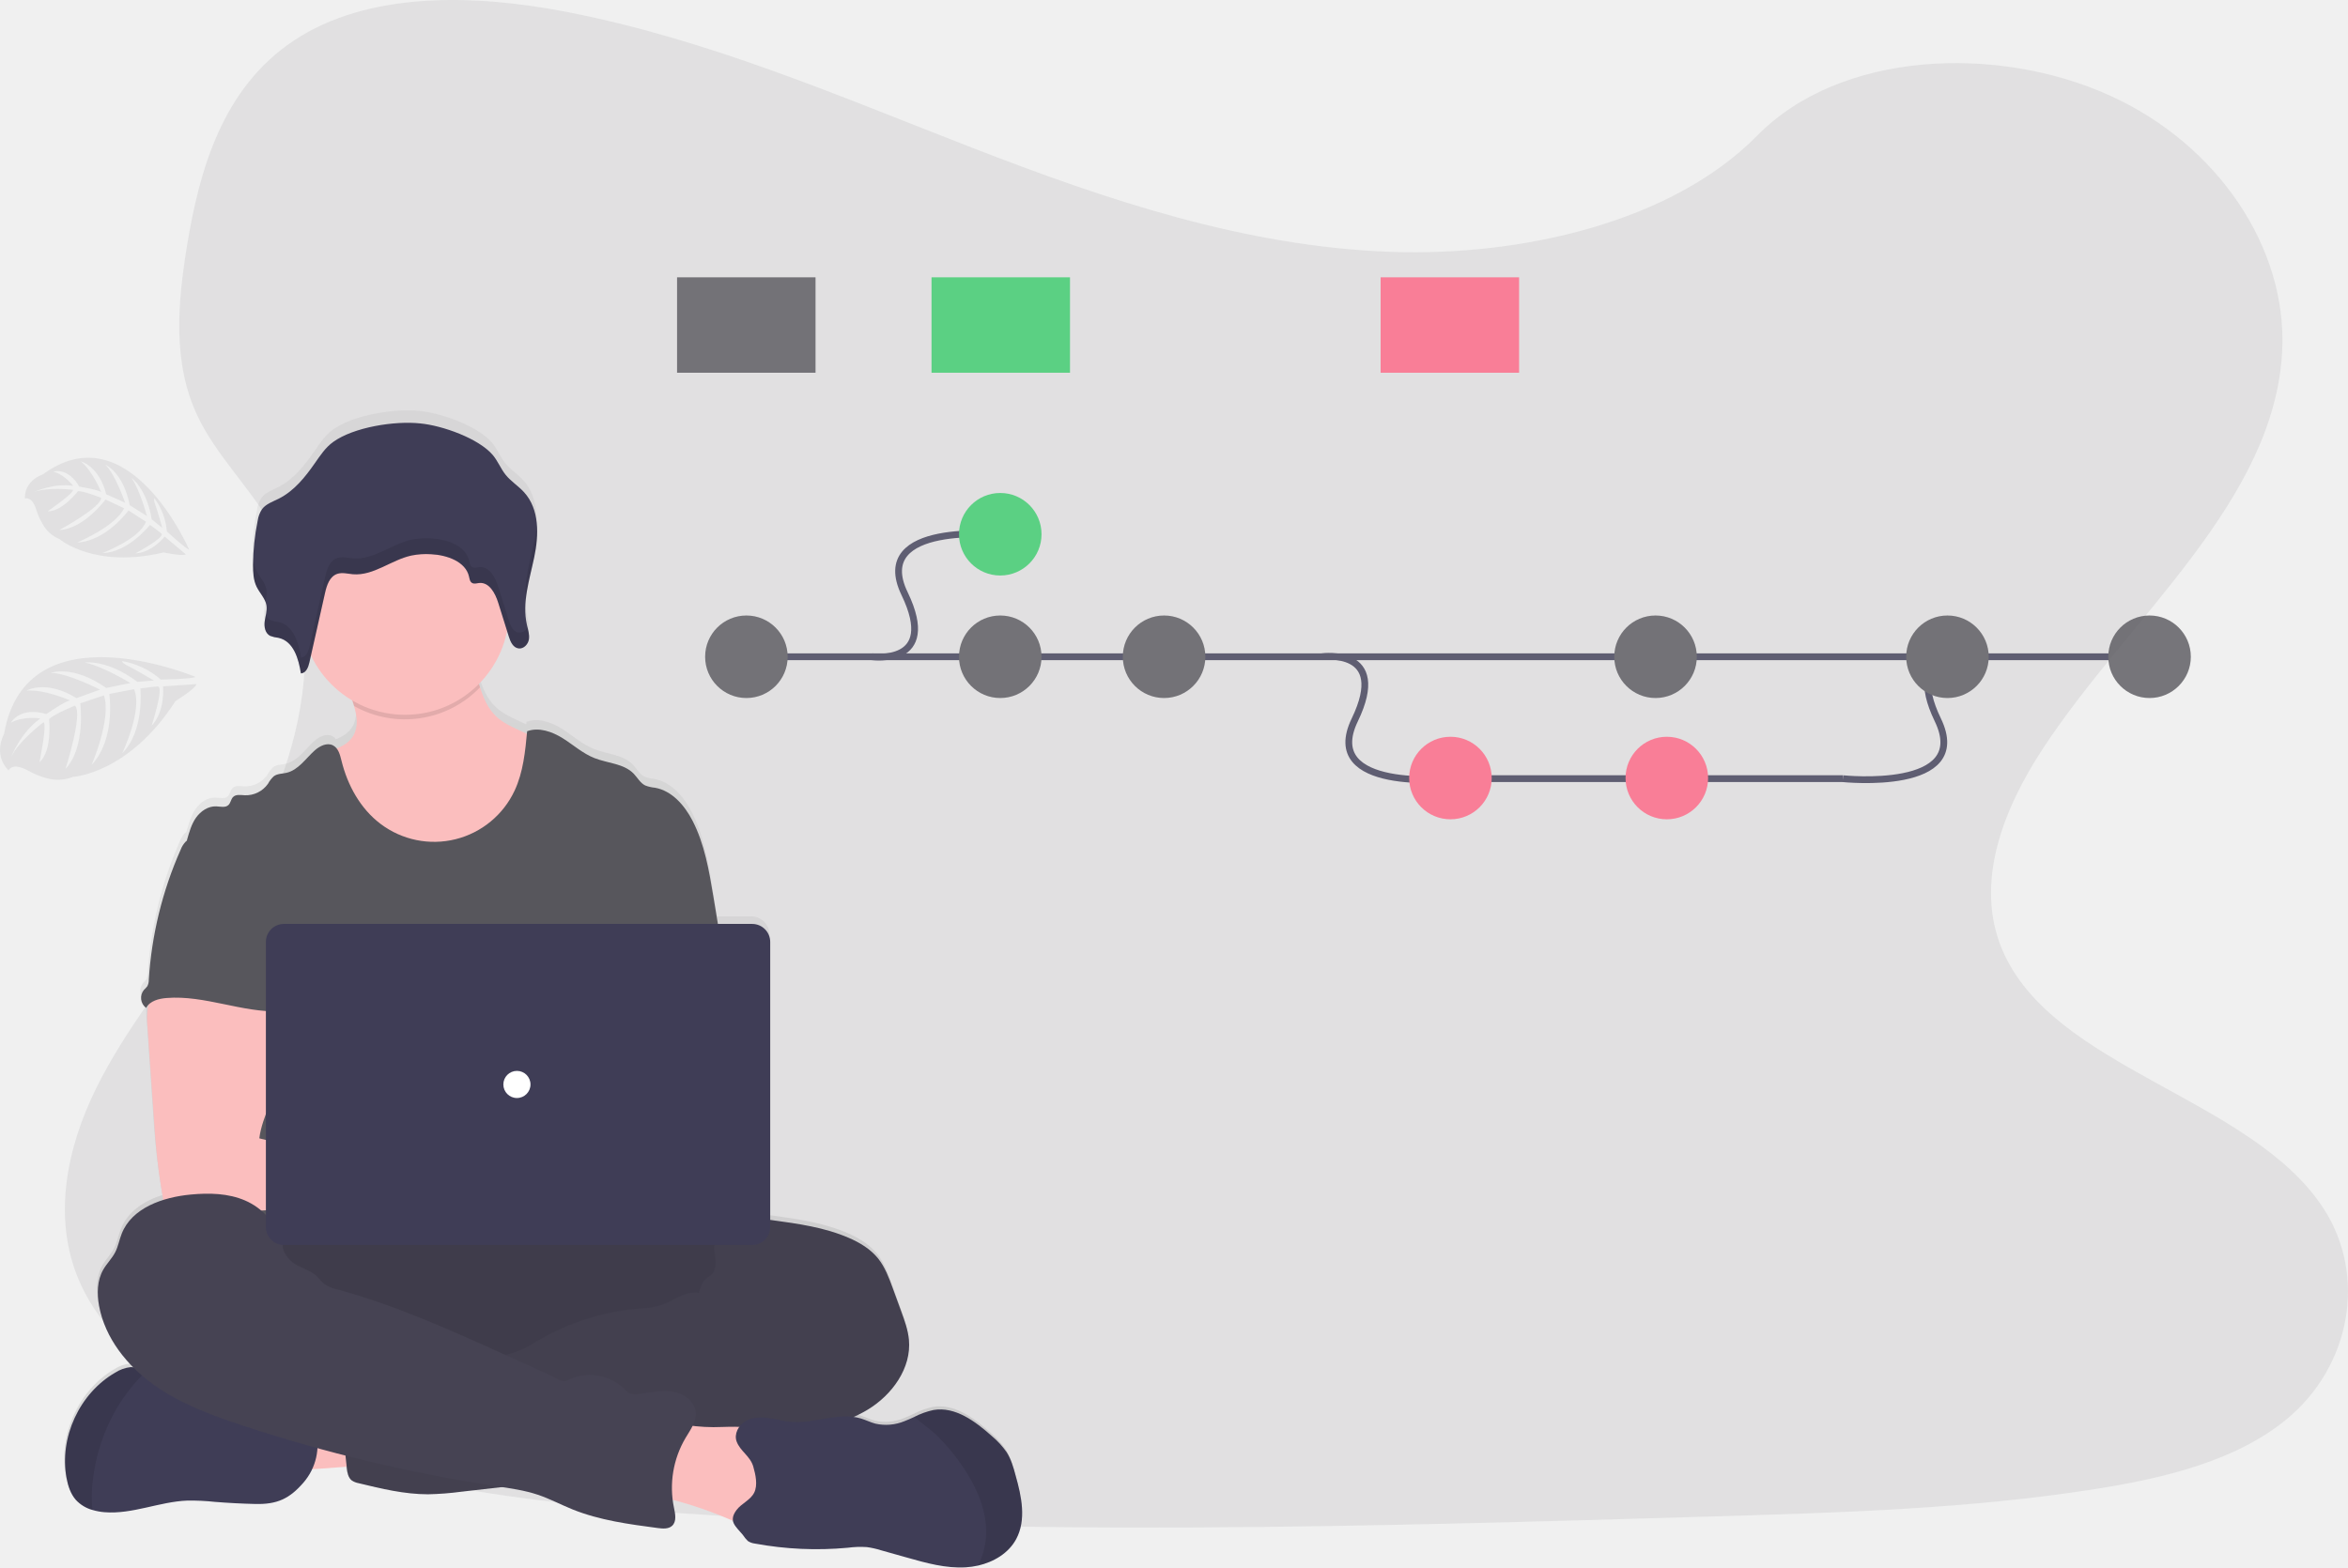
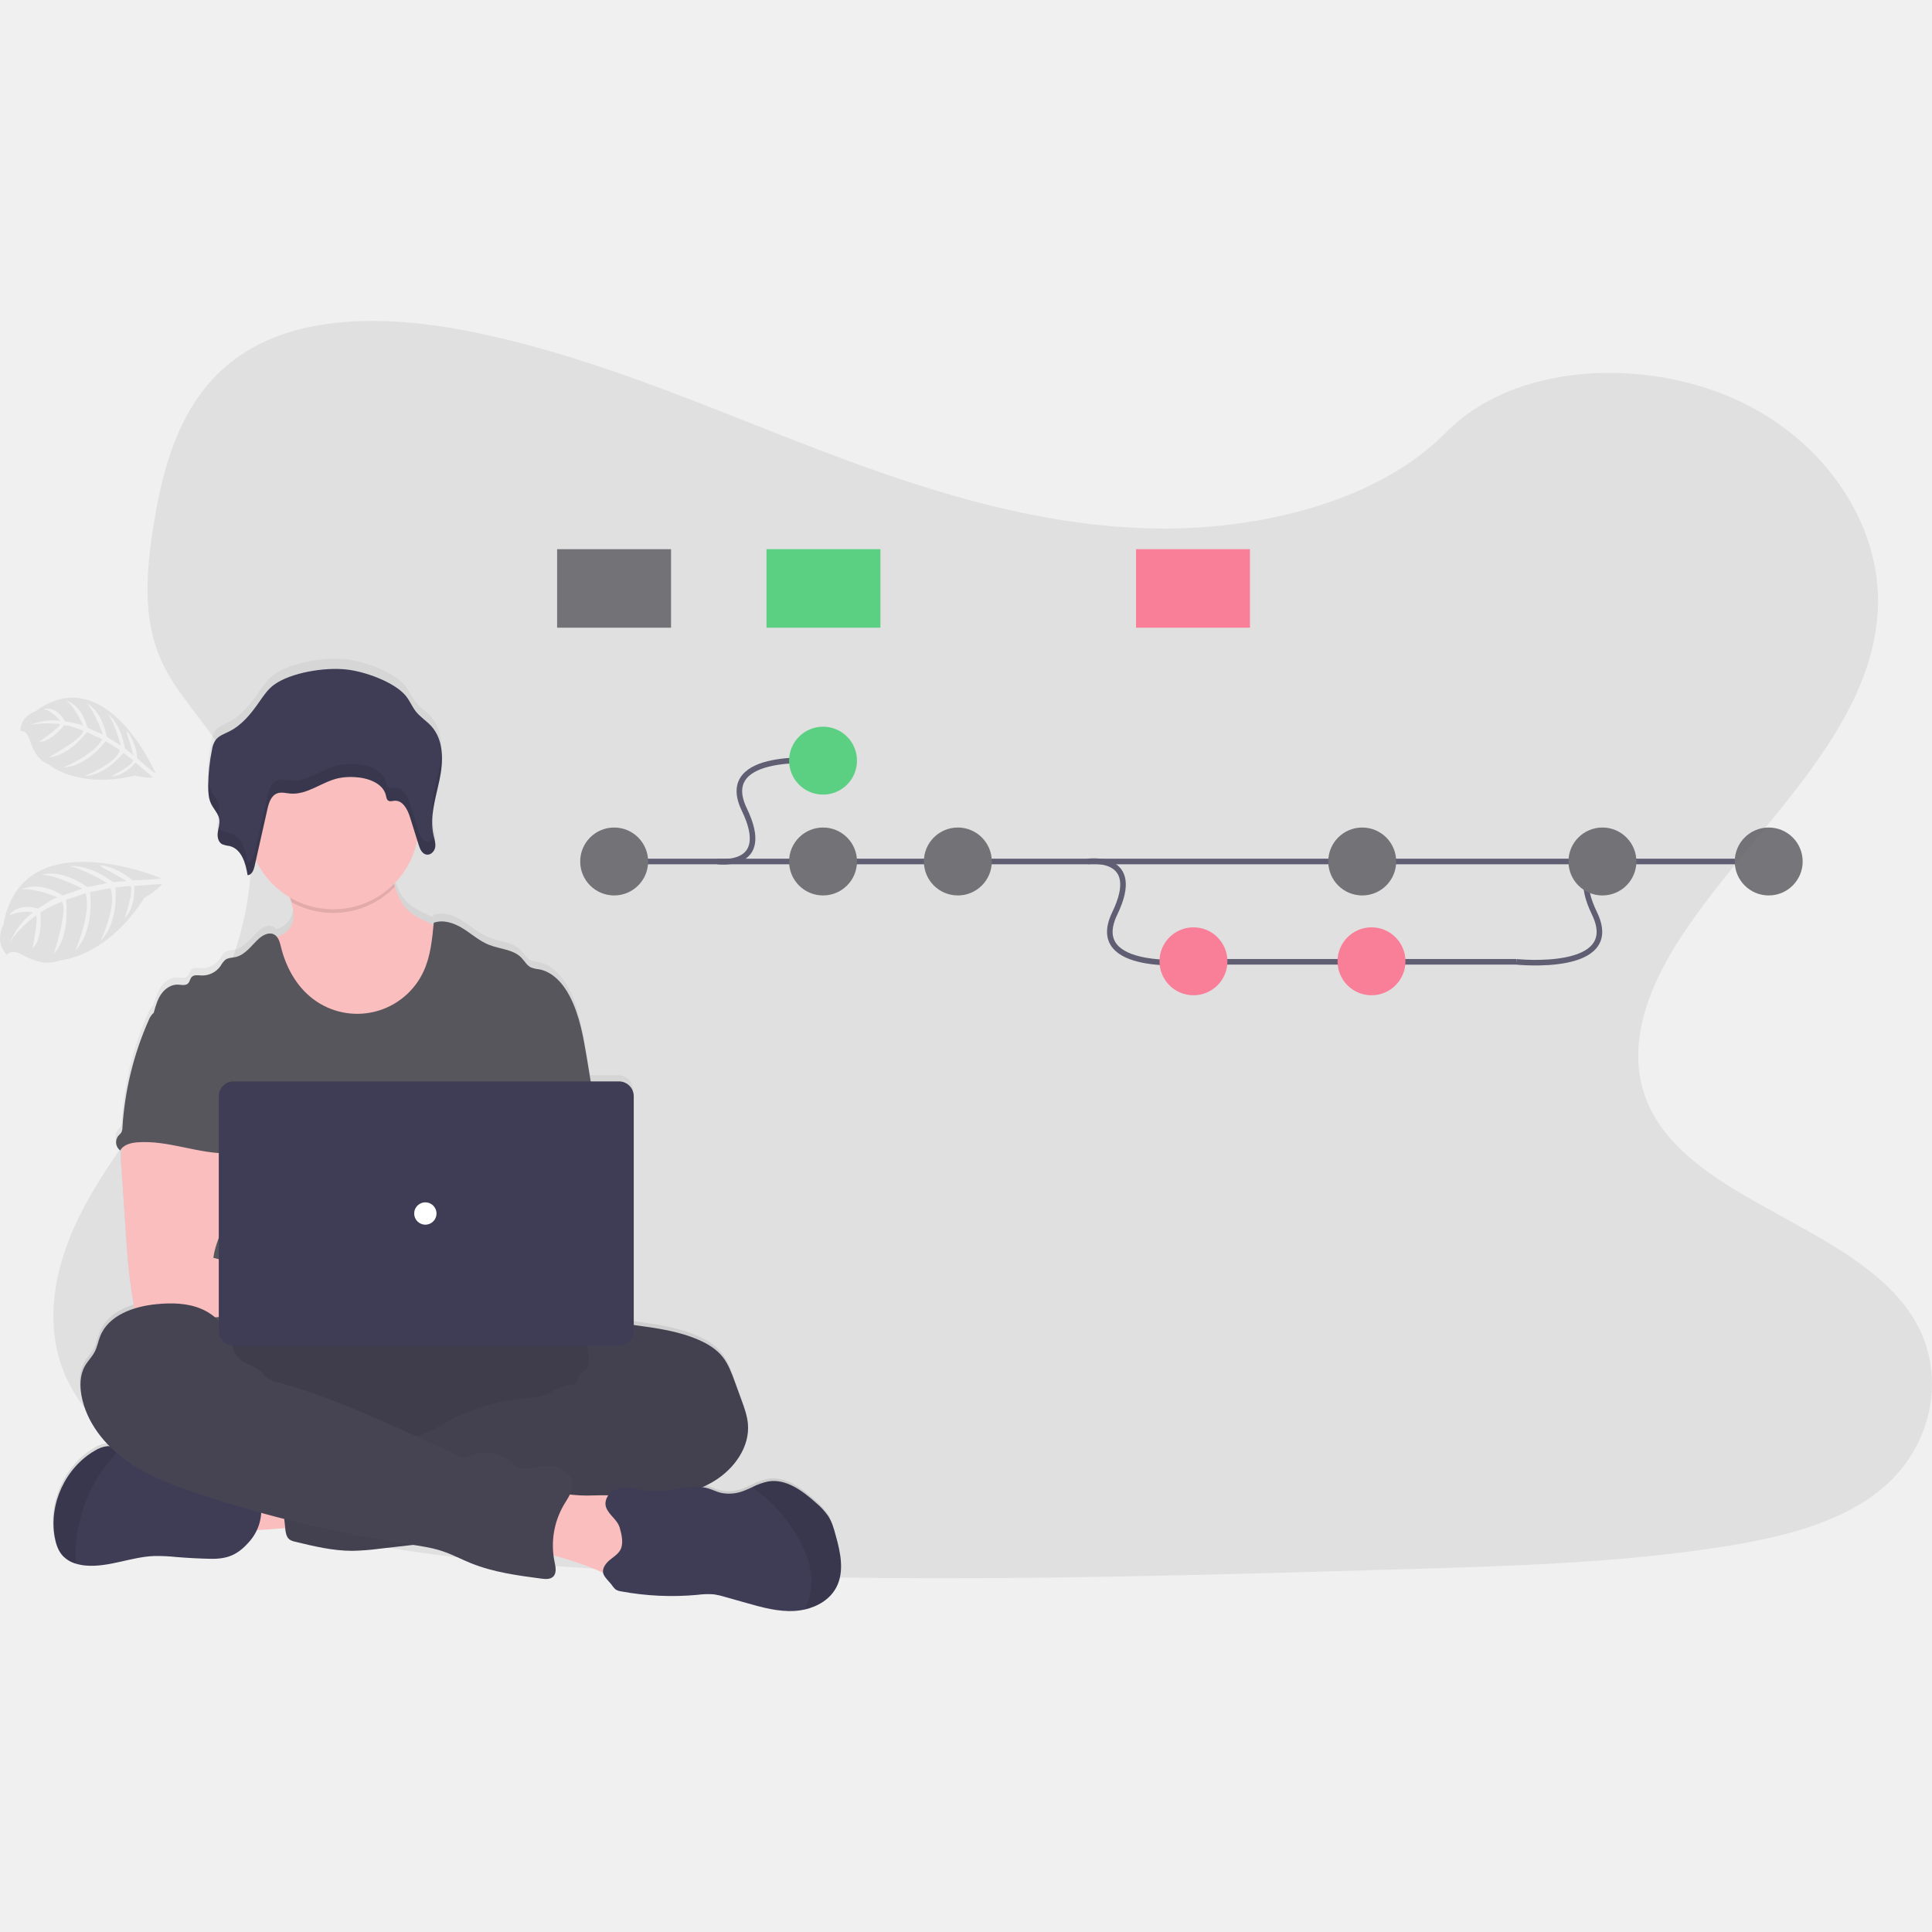
- <svg xmlns="http://www.w3.org/2000/svg" id="b543c902-2711-464d-9f40-b15eb324e31e" data-name="Layer 1" width="1038.23" height="693.31" viewBox="0 0 1038.23 693.31">
+ <svg xmlns="http://www.w3.org/2000/svg" id="b543c902-2711-464d-9f40-b15eb324e31e" data-name="Layer 1" width="100" height="100" viewBox="0 0 1038.23 693.31">
  <defs>
    <linearGradient id="be976a09-f639-4984-bf14-ee296c482822" x1="320.96" y1="796.01" x2="320.96" y2="284.81" gradientUnits="userSpaceOnUse">
      <stop offset="0" stop-color="gray" stop-opacity="0.25" />
      <stop offset="0.54" stop-color="gray" stop-opacity="0.12" />
      <stop offset="1" stop-color="gray" stop-opacity="0.1" />
    </linearGradient>
  </defs>
  <path d="M696.13,214.75c-64.72-2.25-126.36-23.14-185.23-46s-117.16-48.19-180.33-60.3c-40.63-7.79-87.09-8.89-119.83,12.89-31.5,21-41.68,57.15-47.16,90.72-4.11,25.27-6.54,51.85,4.75,75.5,7.83,16.42,21.74,30.22,31.36,45.95,33.46,54.72,9.81,122.2-26.46,175.63-17,25.06-36.74,49-49.87,75.66s-19.2,57.25-7.72,84.47c11.39,27,38.52,47.24,67.9,61.49,59.69,28.94,130,37.23,198.62,41.92,151.82,10.39,304.46,5.89,456.68,1.39,56.34-1.67,112.92-3.36,168.34-12.07,30.78-4.84,62.56-12.52,84.9-31,28.36-23.53,35.39-63.38,16.39-92.88-31.88-49.49-120-61.79-142.31-114.9-12.27-29.23.33-61.8,18.15-88.91,38.24-58.17,102.33-109.19,105.71-175.68,2.32-45.66-28.49-91.39-76.13-113-49.94-22.65-119.18-19.8-156,17.69C819.93,201.88,753.27,216.73,696.13,214.75Z" transform="translate(-80.89 -103.35)" fill="#57565c" opacity="0.1" />
  <path d="M529.62,754.84c-1-3.62-2-7.28-4-10.43a36.53,36.53,0,0,0-6.55-7.17c-7.25-6.58-16.15-13.26-25.76-11.6a34.39,34.39,0,0,0-8.54,3.12c-1.4.65-2.81,1.3-4.25,1.85a21.17,21.17,0,0,1-12.82,1.12c-2.2-.59-4.25-1.65-6.42-2.31a20.35,20.35,0,0,0-3.15-.68,53.64,53.64,0,0,0,6.09-3.21C475,718.93,483.6,707,482.4,694.24c-.41-4.29-1.88-8.4-3.34-12.45l-3.84-10.62c-1.66-4.6-3.38-9.29-6.41-13.11-3.37-4.26-8.17-7.15-13.13-9.3-10.65-4.63-22.29-6.26-33.78-7.84l-.8-.11V516.68a8,8,0,0,0-8-8H398q-1-6.12-2-12.22c-1.9-11.61-3.87-23.43-9.22-33.88-3.5-6.84-9.07-13.37-16.58-14.71a16.08,16.08,0,0,1-4.31-1c-2.2-1.08-3.4-3.48-5.09-5.25-4.36-4.57-11.45-4.64-17.29-7-5.16-2.05-9.38-5.91-14.08-8.88s-10.54-5.08-15.74-3.15c0,.38-.07.76-.11,1.13l-3.34-1.54c-3.6-1.67-7.27-3.38-10.16-6.12-3.71-3.5-5.69-8.14-7.23-13.07-.16-.51-.31-1-.47-1.55a46.43,46.43,0,0,0,12.44-23.75l.81,2.63a17.45,17.45,0,0,0,.64,1.74,6.86,6.86,0,0,0,2,2.83,3.55,3.55,0,0,0,.84.49,3.5,3.5,0,0,0,.86.22,3.2,3.2,0,0,0,1.24-.09,4.73,4.73,0,0,0,3-2.78,6,6,0,0,0,.35-1.22,6.31,6.31,0,0,0,.07-.76c0-.08,0-.16,0-.24s0-.35,0-.52,0-.18,0-.28,0-.33-.05-.5l0-.26c0-.2-.06-.4-.1-.59s0-.11,0-.16c-.05-.25-.11-.51-.16-.76,0-.06,0-.13,0-.19s-.09-.41-.14-.62-.07-.27-.1-.41l0-.06h0c-.1-.4-.19-.79-.28-1.19a34.38,34.38,0,0,1-.55-10.56,113.08,113.08,0,0,1,2.86-15.35l.21-.91c.08-.35.16-.7.23-1.06.16-.72.32-1.44.47-2.17v0l.36-1.84.27-1.64,0-.21A47.41,47.41,0,0,0,318,330h0c-.46-5.23-2.08-10.18-5.63-14.12-2.51-2.79-5.82-4.85-8.15-7.78-2.18-2.74-3.41-6.12-5.67-8.81-6.24-7.45-22.26-13.19-32.09-14.19-11.26-1.14-29.45,1.74-38.53,8.39-3.36,2.45-5.66,6-8,9.36-4.3,6.25-9.18,12.49-16.07,16-2.6,1.32-5.58,2.32-7.31,4.62a12.49,12.49,0,0,0-1.95,5.18,102.71,102.71,0,0,0-2.06,19.78h0c0,.83,0,1.66,0,2.5a18.23,18.23,0,0,0,1.56,7.23c.16.34.34.67.53,1l.12.21a39.78,39.78,0,0,1,3.2,5.45,7.22,7.22,0,0,1,.49,1.66,12.24,12.24,0,0,1-.28,4.38h0c0,.22-.09.44-.13.66l-.09.43c0,.15,0,.3-.08.44-.08.43-.15.86-.21,1.28h0a9,9,0,0,0,.22,3.46,4.55,4.55,0,0,0,2.22,3,6.5,6.5,0,0,0,1.8.56c.63.11,1.27.18,1.89.32a9.33,9.33,0,0,1,2.29.85A9.22,9.22,0,0,1,208,383.1a11,11,0,0,1,.83.84,14,14,0,0,1,1.42,1.94q.32.53.6,1.08a24.67,24.67,0,0,1,1.71,4.52c.26.93.48,1.87.67,2.81.09.42.17.84.24,1.25s.14.83.2,1.24h0a2.91,2.91,0,0,0,.8-.16c1.47-.53,2.29-2.24,2.75-3.9.08-.28.15-.55.21-.82.23-1,.47-2.1.7-3.15a46.37,46.37,0,0,0,18.25,20.1c.28.83.55,1.65.79,2.49,1.31,4.53,1.94,9.27-.33,13.23-1.62,2.81-4.34,4.54-7.38,5.74a4.88,4.88,0,0,0-1.65-1.4c-2.63-1.32-5.79.28-8,2.25-4,3.62-7.26,8.81-12.52,10-1.9.44-4,.35-5.58,1.51a13,13,0,0,0-2.59,3.4,11.92,11.92,0,0,1-10.23,5.1c-1.83-.09-4-.51-5.25.83-.93,1-1,2.58-2,3.53-1.34,1.32-3.54.68-5.41.6-3.56-.15-6.87,2.15-8.9,5.1s-3,6.48-4,10l0,.06a7.15,7.15,0,0,0-.73.61,10.55,10.55,0,0,0-2.21,3.58,170.87,170.87,0,0,0-14.1,58.18,6,6,0,0,1-.64,2.82,13.87,13.87,0,0,1-1.47,1.6,5.61,5.61,0,0,0,.93,8,6.3,6.3,0,0,1,1.07-1.42c-.11.46-.21.91-.28,1.32a35.49,35.49,0,0,0-.11,8.8q1.42,20.84,2.87,41.65c.27,3.93.54,7.85.9,11.77q1.05,11.38,3,22.67c.06.34.13.69.22,1-8.15,2.59-15.4,7.27-18.45,15.08-1.06,2.7-1.54,5.64-2.84,8.23-1.43,2.84-3.78,5.11-5.34,7.89-2.69,4.78-2.81,10.64-1.83,16,1.89,10.45,7.54,19.79,15,27.39-.33,0-.67,0-1,0a15.64,15.64,0,0,0-6.83,2.45c-15.78,9.22-24.8,29-21.51,47.06.65,3.53,1.78,7.11,4.14,9.8a15.51,15.51,0,0,0,7.28,4.46,25.29,25.29,0,0,0,5.37,1c12.3,1,24.21-4.7,36.54-5.18a98,98,0,0,1,12.23.57q8.91.74,17.85.94c9.69.23,15.14-2.35,21.32-9.59a26.1,26.1,0,0,0,3.77-5.94c5.26-.3,11.07-.76,15.27-1.1l.06.58c.23,2,.58,4.3,2.18,5.56a7.61,7.61,0,0,0,3,1.23c10.1,2.48,20.32,5,30.72,5a129.71,129.71,0,0,0,14.59-1.12l18.27-2.11a91,91,0,0,1,15.7,3.42c5.28,1.79,10.21,4.45,15.37,6.56,12,4.86,24.9,6.6,37.68,8.3,2.18.29,4.68.49,6.29-1,2.08-2,1.39-5.34.8-8.14-.24-1.15-.42-2.3-.56-3.46a175.25,175.25,0,0,1,25.24,8.76l1.43.63c.42,2.18,2.43,3.92,4.36,6.27a16,16,0,0,0,2.21,2.74,7.37,7.37,0,0,0,3.17,1.14,147.82,147.82,0,0,0,40.93,1.85,41.86,41.86,0,0,1,8.44-.29,36.58,36.58,0,0,1,6.1,1.37l11.57,3.32c8.53,2.44,17.26,4.91,26.11,4.36a33.4,33.4,0,0,0,5.33-.77c7-1.62,13.52-5.53,16.88-11.82C534.37,774.76,532.18,764.24,529.62,754.84Z" transform="translate(-80.89 -103.35)" fill="url(#be976a09-f639-4984-bf14-ee296c482822)" />
  <path d="M205.91,752.89c-2.11-4.8-4.11-10.32-2-15.12a12.85,12.85,0,0,1,6.65-6.25,32,32,0,0,1,9-2.22,125.61,125.61,0,0,1,29.26-.4c.71,5.62-.79,11.32-2.08,16.75-1.17,5-1.84,5.74-7,6C236.4,751.83,206.7,754.66,205.91,752.89Z" transform="translate(-80.89 -103.35)" fill="#fbbebe" />
  <ellipse cx="214.07" cy="577.16" rx="143" ry="40" fill="#464353" />
  <ellipse cx="214.07" cy="577.16" rx="143" ry="40" opacity="0.1" />
  <path d="M320.6,469.35a44.49,44.49,0,0,1-22.94,20.84,57.58,57.58,0,0,1-18.21,3.46c-6.79.31-13.72-.13-20.1-2.45-8.56-3.1-15.67-9.44-21-16.83s-9-15.83-12.19-24.34c-1.68-4.43-3.28-9.15-2.49-13.83,5.15-1.17,10.79-2.89,13.45-7.46,2.27-3.92,1.64-8.62.33-13.1-.37-1.27-.8-2.53-1.23-3.74-1-2.9-4.45-8.41-2-10.89,1.53-1.57,7.94-2.37,10.15-3.39,6.81-3.14,13.09-7.68,20.57-9.17,6.47-1.29,13.15-.08,19.61,1.26a6.45,6.45,0,0,1,2.42.87,5.82,5.82,0,0,1,1.8,2.7c1.84,4.48,2.92,9.43,4.4,14.1,1.54,4.89,3.52,9.48,7.23,12.95,2.89,2.71,6.57,4.41,10.17,6.06l8.86,4.06a11.65,11.65,0,0,1,4.19,2.71,10.61,10.61,0,0,1,2,5.44A50.82,50.82,0,0,1,320.6,469.35Z" transform="translate(-80.89 -103.35)" fill="#fbbebe" />
  <path d="M293.13,407.38a46,46,0,0,1-55.67,8.26c-.37-1.27-.8-2.53-1.23-3.74-1-2.9-4.45-8.41-2-10.89,1.53-1.57,7.94-2.37,10.15-3.39,6.81-3.14,13.09-7.68,20.57-9.17,6.47-1.29,13.15-.08,19.61,1.26a6.45,6.45,0,0,1,2.42.87,5.82,5.82,0,0,1,1.8,2.7C290.57,397.76,291.65,402.71,293.13,407.38Z" transform="translate(-80.89 -103.35)" opacity="0.1" />
  <circle cx="179.07" cy="270.16" r="46" fill="#fbbebe" />
  <path d="M400.11,522.8l-3.78-22.9c-1.91-11.49-3.88-23.2-9.22-33.55-3.51-6.78-9.08-13.24-16.59-14.58a16.05,16.05,0,0,1-4.32-1c-2.2-1.06-3.4-3.44-5.09-5.2-4.36-4.52-11.46-4.59-17.3-6.89-5.16-2-9.38-5.85-14.08-8.79s-10.55-5-15.75-3.12c-.84,8.95-1.73,18.1-5.53,26.25a39.28,39.28,0,0,1-59.26,14.76c-8.91-6.71-14.62-17.06-17.28-27.89-.65-2.64-1.39-5.67-3.82-6.88-2.63-1.32-5.79.28-8,2.22-4,3.59-7.27,8.73-12.53,9.94-1.9.44-4,.35-5.58,1.5a12.7,12.7,0,0,0-2.6,3.37,12,12,0,0,1-10.23,5.06c-1.83-.09-4-.51-5.25.82-.93,1-1,2.56-2,3.49-1.35,1.31-3.54.67-5.42.6-3.56-.15-6.87,2.13-8.91,5s-3,6.42-4,9.86c10.93,24.34,20.93,48.71,31.86,73.05a6.23,6.23,0,0,1,.79,3,7.31,7.31,0,0,1-1.36,3c-5.36,8.61-5.19,19.44-4.6,29.56s1.31,20.81-3.21,29.88c-1.23,2.49-2.83,4.77-4,7.26-2.74,5.64-3.73,23.68-2.13,29.74H407c-4.31-11.85-2.67-35.63-1.77-48.21.63-8.8-1-17.59-1.7-26.39C402,557.79,403.08,540.74,400.11,522.8Z" transform="translate(-80.89 -103.35)" fill="#57565c" />
  <path d="M146.25,549a35.4,35.4,0,0,0-.12,8.73L149,599c.27,3.89.54,7.77.9,11.65.69,7.53,1.72,15,3,22.46A4,4,0,0,0,157,637c12.65,2.68,25.72,2.57,38.63,1.84,19.7-1.1,39.37-3.61,59.1-3.18,5.08.11,11,0,14.08-4s1.29-10.47-2.73-13.7-9.48-4-14.64-4c-6.83-.07-13.66.9-20.47.5-6.25-.37-12.36-1.88-18.42-3.39l-17-4.23c.65-5.15,2.61-10,4.47-14.89,3.34-8.67,6.46-17.63,6.52-26.92s-3.44-19.06-11.05-24.38c-6.26-4.37-14.32-5.18-21.95-5-5.55.16-15.14-1.17-20.21,1C149.32,538.41,147,545.07,146.25,549Z" transform="translate(-80.89 -103.35)" fill="#fbbebe" />
  <path d="M411.68,643.36c3.33-1.27,7-.81,10.57-.33,11.49,1.57,23.15,3.18,33.8,7.77,5,2.14,9.76,5,13.14,9.21,3,3.79,4.75,8.43,6.41,13l3.84,10.52c1.46,4,2.94,8.08,3.35,12.33,1.2,12.59-7.41,24.46-18.24,31s-23.58,8.87-36,11.31-24.89,5.14-37.26,8a150,150,0,0,1-17.53,3.45c-13.24,1.5-27.08-.71-39.66,3.67-5,1.75-9.91,4.35-15.1,5.56a93.93,93.93,0,0,1-10.44,1.59l-23.81,2.72a129.89,129.89,0,0,1-14.6,1.12c-10.4,0-20.63-2.46-30.73-4.92a7.77,7.77,0,0,1-3-1.21c-1.6-1.26-1.95-3.49-2.18-5.51q-1.53-13.41-2.68-26.85c-.24-2.91-.42-6.06,1.17-8.51,2-3,5.9-3.94,9.46-4.52a246.88,246.88,0,0,1,45.68-3.17c5.81-5.81,15.39-5.84,23-9a68.39,68.39,0,0,0,8.11-4.41,106,106,0,0,1,44.53-14.07,41.45,41.45,0,0,0,9.11-1.3c5.89-1.83,11.26-6.81,17.31-5.59.75-2.07,1.27-4.84,3-6.26.86-.73,1.92-1.22,2.71-2,1.67-1.69,1.82-4.35,1.57-6.71s-.81-4.78-.2-7.08a9.79,9.79,0,0,1,1.11-2.47C401.12,645.52,405.65,642.86,411.68,643.36Z" transform="translate(-80.89 -103.35)" fill="#464353" />
  <path d="M411.68,643.36c3.33-1.27,7-.81,10.57-.33,11.49,1.57,23.15,3.18,33.8,7.77,5,2.14,9.76,5,13.14,9.21,3,3.79,4.75,8.43,6.41,13l3.84,10.52c1.46,4,2.94,8.08,3.35,12.33,1.2,12.59-7.41,24.46-18.24,31s-23.58,8.87-36,11.31-24.89,5.14-37.26,8a150,150,0,0,1-17.53,3.45c-13.24,1.5-27.08-.71-39.66,3.67-5,1.75-9.91,4.35-15.1,5.56a93.93,93.93,0,0,1-10.44,1.59l-23.81,2.72a129.89,129.89,0,0,1-14.6,1.12c-10.4,0-20.63-2.46-30.73-4.92a7.77,7.77,0,0,1-3-1.21c-1.6-1.26-1.95-3.49-2.18-5.51q-1.53-13.41-2.68-26.85c-.24-2.91-.42-6.06,1.17-8.51,2-3,5.9-3.94,9.46-4.52a246.88,246.88,0,0,1,45.68-3.17c5.81-5.81,15.39-5.84,23-9a68.39,68.39,0,0,0,8.11-4.41,106,106,0,0,1,44.53-14.07,41.45,41.45,0,0,0,9.11-1.3c5.89-1.83,11.26-6.81,17.31-5.59.75-2.07,1.27-4.84,3-6.26.86-.73,1.92-1.22,2.71-2,1.67-1.69,1.82-4.35,1.57-6.71s-.81-4.78-.2-7.08a9.79,9.79,0,0,1,1.11-2.47C401.12,645.52,405.65,642.86,411.68,643.36Z" transform="translate(-80.89 -103.35)" opacity="0.05" />
  <path d="M215.11,759.07c-6.19,7.17-11.64,9.73-21.33,9.5q-8.94-.21-17.86-.93a100.2,100.2,0,0,0-12.24-.57c-12.34.48-24.25,6.13-36.56,5.14a25.92,25.92,0,0,1-5.37-1,15.63,15.63,0,0,1-7.29-4.42c-2.36-2.67-3.49-6.21-4.14-9.71-3.29-17.94,5.73-37.48,21.52-46.61a15.78,15.78,0,0,1,6.84-2.43,16.21,16.21,0,0,1,6.92,1.52l.15.06a52.33,52.33,0,0,1,17.14,11.44,9.66,9.66,0,0,0,2.62,2.11,9,9,0,0,0,3.09.58l13.14.83a31.14,31.14,0,0,1,6.6.91,52.46,52.46,0,0,1,6.94,3c7.07,3.16,14.91,4,22.55,5.22a3.37,3.37,0,0,1,2,.8,3.13,3.13,0,0,1,.62,1.3A25.51,25.51,0,0,1,215.11,759.07Z" transform="translate(-80.89 -103.35)" fill="#3f3d56" />
  <path d="M145.75,709.63a78.9,78.9,0,0,0-13.15,16.44,82.28,82.28,0,0,0-10.74,32.54,60.4,60.4,0,0,0-.11,12.61,15.63,15.63,0,0,1-7.29-4.42c-2.36-2.67-3.49-6.21-4.14-9.71-3.29-17.94,5.73-37.48,21.52-46.61a15.78,15.78,0,0,1,6.84-2.43,16.21,16.21,0,0,1,6.92,1.52Z" transform="translate(-80.89 -103.35)" opacity="0.1" />
  <path d="M400.24,734.51c7.35-.2,15.6-.57,21,4.38,5.15,4.68,5.83,12.4,6.17,19.35l.39,8.07c.12,2.46.22,5-.77,7.28-1.76,4-6.59,5.93-11,5.7s-8.46-2.16-12.49-3.9a175.7,175.7,0,0,0-34-10.71q.57-8.37,1.9-16.66c.61-3.83.71-10.24,3.27-13.42,2.71-3.36,6.24-1.54,9.92-.92A79.63,79.63,0,0,0,400.24,734.51Z" transform="translate(-80.89 -103.35)" fill="#fbbebe" />
  <path d="M206,653.42c0,1-1.57,0-1.71-1.07-1.1-8.09-7.52-14.76-15-18s-16-3.41-24.1-2.64c-12.25,1.16-26,5.85-30.48,17.3-1.06,2.68-1.54,5.58-2.84,8.15-1.44,2.82-3.79,5.07-5.35,7.81-2.69,4.74-2.8,10.55-1.83,15.91,2.61,14.3,12.39,26.53,24.24,35s25.7,13.53,39.51,18.09a685.19,685.19,0,0,0,112,26.75c6.16.93,12.38,1.79,18.28,3.77,5.28,1.77,10.22,4.42,15.38,6.5,12,4.82,24.91,6.54,37.7,8.23,2.18.28,4.68.48,6.29-1,2.08-1.93,1.39-5.29.8-8.06A43.35,43.35,0,0,1,384,739.4c2.14-3.6,4.92-7.29,4.52-11.46-.48-4.86-5.32-8.3-10.14-9.08s-9.72.37-14.56,1c-1.67.22-3.49.36-4.95-.49a9.89,9.89,0,0,1-1.94-1.72,21.93,21.93,0,0,0-25.54-3.57c-1.79,1-4.5-1.23-6.36-2.07L304,702.49c-24.16-10.93-48.44-21.91-74-28.83a15.54,15.54,0,0,1-5.7-2.37c-1.27-1-2.18-2.36-3.35-3.47-2.55-2.41-6.1-3.37-9.16-5.08S205.3,656.85,206,653.42Z" transform="translate(-80.89 -103.35)" fill="#464353" />
  <path d="M530.21,784.11c-3.36,6.23-9.88,10.11-16.88,11.71a33.5,33.5,0,0,1-5.34.76c-8.85.55-17.59-1.9-26.12-4.32L470.29,789a36.55,36.55,0,0,0-6.1-1.36,41.86,41.86,0,0,0-8.44.29,149.59,149.59,0,0,1-41-1.84,7.23,7.23,0,0,1-3.17-1.13,15.75,15.75,0,0,1-2.21-2.71c-3.15-3.79-6.54-6-2.81-11,2.15-2.9,6.14-4.35,7.81-7.68s.6-8.06-.39-11.5c-1.35-4.75-5.79-6.8-7.38-11.16-1.19-3.29.81-7.11,3.82-8.9s6.73-1.93,10.2-1.47,6.87,1.44,10.36,1.71c10.26.82,20.75-4.47,30.6-1.49,2.17.66,4.22,1.71,6.42,2.29a21.35,21.35,0,0,0,12.83-1.11c1.44-.54,2.85-1.19,4.25-1.83a34.23,34.23,0,0,1,8.55-3.09c9.61-1.65,18.52,5,25.77,11.49a36.44,36.44,0,0,1,6.55,7.1c2,3.12,3.06,6.75,4,10.33C532.6,765.19,534.79,775.61,530.21,784.11Z" transform="translate(-80.89 -103.35)" fill="#3f3d56" />
  <path d="M530.21,784.11c-3.36,6.23-9.88,10.11-16.88,11.71a32.69,32.69,0,0,0,3.55-17.16c-.6-9.51-4.78-18.47-10.11-26.37a93.4,93.4,0,0,0-11.14-13.57c-3.18-3.2-7.09-5.74-10.51-8.67a34.23,34.23,0,0,1,8.55-3.09c9.61-1.65,18.52,5,25.77,11.49a36.44,36.44,0,0,1,6.55,7.1c2,3.12,3.06,6.75,4,10.33C532.6,765.19,534.79,775.61,530.21,784.11Z" transform="translate(-80.89 -103.35)" opacity="0.1" />
  <path d="M163,475.61a10.35,10.35,0,0,0-2.22,3.55,167.86,167.86,0,0,0-14.1,57.62,5.76,5.76,0,0,1-.65,2.79,12.21,12.21,0,0,1-1.47,1.59,5.52,5.52,0,0,0,.94,8c1.65-3.11,5.6-4.12,9.11-4.39,16.81-1.33,33.23,6.49,50.09,5.9-1.19-4.11-2.9-8.06-3.87-12.22-4.29-18.47,6.41-38.58-.15-56.37-1.31-3.56-3.5-7.06-6.95-8.62a18.51,18.51,0,0,0-4.45-1.18c-4.26-.77-12.74-4.06-16.86-2.74-1.52.49-2.12,1.92-3.38,2.78C167.13,473.55,164.59,474,163,475.61Z" transform="translate(-80.89 -103.35)" fill="#57565c" />
  <rect x="117.57" y="408.66" width="223" height="142" rx="7.97" fill="#3f3d56" />
  <circle cx="228.57" cy="479.66" r="6" fill="#fff" />
  <path d="M228.18,298.85c-3.36,2.43-5.66,5.92-8,9.27-4.31,6.19-9.19,12.37-16.08,15.82-2.61,1.31-5.59,2.3-7.32,4.58a12.34,12.34,0,0,0-1.95,5.13,101.65,101.65,0,0,0-2.06,19.6c0,3.28.14,6.66,1.59,9.64,1.37,2.8,3.84,5.17,4.35,8.22.39,2.38-.49,4.75-.8,7.14s.23,5.22,2.44,6.36a14.79,14.79,0,0,0,3.7.87c6.65,1.48,8.88,9.28,9.89,15.73,2.26-.13,3.28-2.72,3.75-4.83l6.93-30.81c.75-3.34,2-7.21,5.33-8.38,2.23-.77,4.67-.05,7,.15,9.15.75,16.89-6.32,25.84-8.27a33,33,0,0,1,8.71-.58c7.06.35,15.27,3.25,16.77,9.84.25,1.07.4,2.35,1.4,2.88s2.05.08,3.1,0c4.48-.45,7.12,4.59,8.41,8.71l4.7,15c.7,2.27,1.88,4.94,4.34,5.23,2.27.28,4.2-1.87,4.54-4s-.4-4.34-.89-6.48c-2.21-9.85,1.17-19.93,3.23-29.8s2.43-21.21-4.48-28.81c-2.51-2.75-5.81-4.8-8.15-7.7-2.18-2.72-3.41-6.06-5.67-8.73-6.25-7.37-22.28-13.06-32.11-14C255.46,289.41,237.26,292.26,228.18,298.85Z" transform="translate(-80.89 -103.35)" fill="#3f3d56" />
  <g opacity="0.1">
    <path d="M310.26,383.15c-2.46-.3-3.64-3-4.34-5.23q-2.35-7.51-4.7-15c-1.29-4.13-3.93-9.17-8.41-8.71-1.05.11-2.18.52-3.1,0s-1.15-1.81-1.4-2.88c-1.5-6.6-9.71-9.49-16.77-9.84a33.43,33.43,0,0,0-8.71.57c-8.95,2-16.69,9-25.84,8.27-2.36-.19-4.8-.91-7-.14-3.37,1.16-4.58,5-5.33,8.38l-6.93,30.8c-.47,2.12-1.49,4.71-3.75,4.83-1-6.44-3.24-14.24-9.89-15.72a15.72,15.72,0,0,1-3.7-.87,4.34,4.34,0,0,1-1.93-2.15c-.18.93-.39,1.86-.51,2.79-.3,2.38.23,5.22,2.44,6.36a14.79,14.79,0,0,0,3.7.87c6.65,1.48,8.88,9.28,9.89,15.73,2.26-.13,3.28-2.72,3.75-4.83l6.93-30.81c.75-3.34,2-7.21,5.33-8.38,2.23-.77,4.67-.05,7,.15,9.15.75,16.89-6.32,25.84-8.27a33,33,0,0,1,8.71-.58c7.06.35,15.27,3.25,16.77,9.84.25,1.07.4,2.35,1.4,2.88s2.05.08,3.1,0c4.48-.45,7.12,4.59,8.41,8.71q2.34,7.51,4.7,15c.7,2.27,1.88,4.94,4.34,5.23,2.27.28,4.2-1.87,4.54-4a13.58,13.58,0,0,0-.6-5.31A4.13,4.13,0,0,1,310.26,383.15Z" transform="translate(-80.89 -103.35)" />
    <path d="M198.72,364.11c-.51-3.05-3-5.42-4.35-8.22a16.45,16.45,0,0,1-1.48-6c0,1.12-.1,2.24-.11,3.37,0,3.28.14,6.66,1.59,9.64,1.11,2.27,2.94,4.27,3.86,6.58A15.06,15.06,0,0,0,198.72,364.11Z" transform="translate(-80.89 -103.35)" />
    <path d="M317.14,342.83c-1.82,8.72-4.66,17.6-3.78,26.34.57-6.45,2.45-12.94,3.78-19.34A51,51,0,0,0,318.3,335,61.14,61.14,0,0,1,317.14,342.83Z" transform="translate(-80.89 -103.35)" />
  </g>
  <g opacity="0.8">
    <line x1="330.04" y1="290.49" x2="955.1" y2="290.49" fill="none" stroke="#3f3d56" stroke-miterlimit="10" stroke-width="3" />
    <path d="M466.46,393.83s29.89,4.15,14.41-27.92,42-26,42-26" transform="translate(-80.89 -103.35)" fill="none" stroke="#3f3d56" stroke-miterlimit="10" stroke-width="3" />
    <path d="M665.53,393.83s29.89-4.14,14.41,27.93,42,26,42,26" transform="translate(-80.89 -103.35)" fill="none" stroke="#3f3d56" stroke-miterlimit="10" stroke-width="3" />
    <path d="M952.16,393.83s-29.9-4.14-14.41,27.93-42,26-42,26" transform="translate(-80.89 -103.35)" fill="none" stroke="#3f3d56" stroke-miterlimit="10" stroke-width="3" />
    <line x1="814.86" y1="344.4" x2="649.93" y2="344.4" fill="none" stroke="#3f3d56" stroke-miterlimit="10" stroke-width="3" />
    <circle cx="330.04" cy="290.49" r="18.25" fill="#57565c" />
    <circle cx="442.29" cy="236.3" r="18.25" fill="#3acc6c" />
    <circle cx="442.29" cy="290.49" r="18.25" fill="#57565c" />
    <circle cx="514.73" cy="290.49" r="18.25" fill="#57565c" />
    <circle cx="641.35" cy="344.13" r="18.25" fill="#ff6584" />
    <circle cx="737.03" cy="344.13" r="18.25" fill="#ff6584" />
    <circle cx="732.04" cy="290.49" r="18.25" fill="#57565c" />
    <circle cx="950.48" cy="290.49" r="18.25" fill="#57565c" />
    <circle cx="861.12" cy="290.49" r="18.25" fill="#57565c" />
    <rect x="299.38" y="122.66" width="61.23" height="42.2" fill="#57565c" />
    <rect x="411.9" y="122.66" width="61.23" height="42.2" fill="#3acc6c" />
    <rect x="610.48" y="122.66" width="61.23" height="42.2" fill="#ff6584" />
  </g>
  <g opacity="0.1">
    <path d="M167.24,402.71S92.47,371.27,82.67,428c0,0-5.11,8.84,2,16.14,0,0,1.53-3.92,8.75.13a37.17,37.17,0,0,0,8.16,3.32,18.36,18.36,0,0,0,11.62-.62h0s24.59-1.33,45.27-33.5c0,0,8.87-5.48,9.31-7.54l-14.82,1s1.14,10.85-5,17.36c0,0,5.44-16.84,2.83-17.31-.53-.1-7.83.86-7.83.86s1.89,18.87-8,28.63c0,0,9.18-19.19,5.19-28.29l-10.94,2.11s3,19.85-7.82,31.39c0,0,8.9-20.4,5.46-30.76l-10.47,3.52s2.52,19.41-6.53,29c0,0,7.9-24.61,4.18-28,0,0-9.42,3.82-11.43,6,0,0,1.49,14-4.26,19.05,0,0,3.53-17,1.78-17.7,0,0-10.94,8.24-14.28,15.35,0,0,4.16-10.86,12.91-17,0,0-7.35-1.24-13,1.83,0,0,3.78-7.21,15.65-3.79,0,0,8.79-6.09,10.55-6,0,0-11.23-5-19.34-4.38,0,0,8.7-5,22.08,3.35l10.45-3.77s-14.5-7.43-21.76-7.4c0,0,9.66-3.74,24.47,6.66l10.7-2.18s-12-7.35-20.09-9.06c0,0,9.7-1.54,23.18,8.55l7.31-.61s-8.85-5.22-11.53-6.49-2.56-2.09-2.56-2.09A34.89,34.89,0,0,1,152,403.94S167.18,403.64,167.24,402.71Z" transform="translate(-80.89 -103.35)" fill="#57565c" />
  </g>
  <g opacity="0.1">
    <path d="M164.48,346.35S138,285.08,99.85,313.18c0,0-8.06,2.34-8,10.7,0,0,3.14-1.46,5.13,5.07a30.1,30.1,0,0,0,3,6.61,15,15,0,0,0,7.25,6.25h0s15.37,13.22,46,5.89c0,0,8.4,1.79,9.83.83l-9.36-7.87s-5.51,7.1-12.89,7.44c0,0,12.83-6.9,11.55-8.67-.26-.36-5.15-3.94-5.15-3.94s-9.62,12.28-21,12.47c0,0,16.39-6.18,19.2-13.85l-7.7-5S128,342.62,115,343.32c0,0,16.91-7.05,20.77-15.17l-8.23-3.87s-9.56,13-20.37,13.49c0,0,18.72-10.12,18.43-14.25,0,0-7.77-3.1-10.24-2.92,0,0-7.07,9.15-13.38,8.89,0,0,11.79-8.09,11.15-9.5,0,0-11.2-1.34-17.23,1,0,0,8.66-4.08,17.35-2.74,0,0-3.66-4.93-8.75-6.3,0,0,6.36-2.13,11.46,6.65,0,0,8.68,1.4,9.7,2.44,0,0-3.81-9.39-9-13.62,0,0,8,2,11.2,14.57l8.36,3.71s-4.38-12.68-8.72-16.79c0,0,7.87,3.28,10.75,17.9l7.6,4.79s-2.94-11.2-6.77-16.83c0,0,6.64,4.62,8.89,18.29l4.7,3.8s-2.29-8.14-3.16-10.42-.33-2.7-.33-2.7a28.65,28.65,0,0,1,5.49,14.68S163.91,346.86,164.48,346.35Z" transform="translate(-80.89 -103.35)" fill="#57565c" />
  </g>
</svg>
